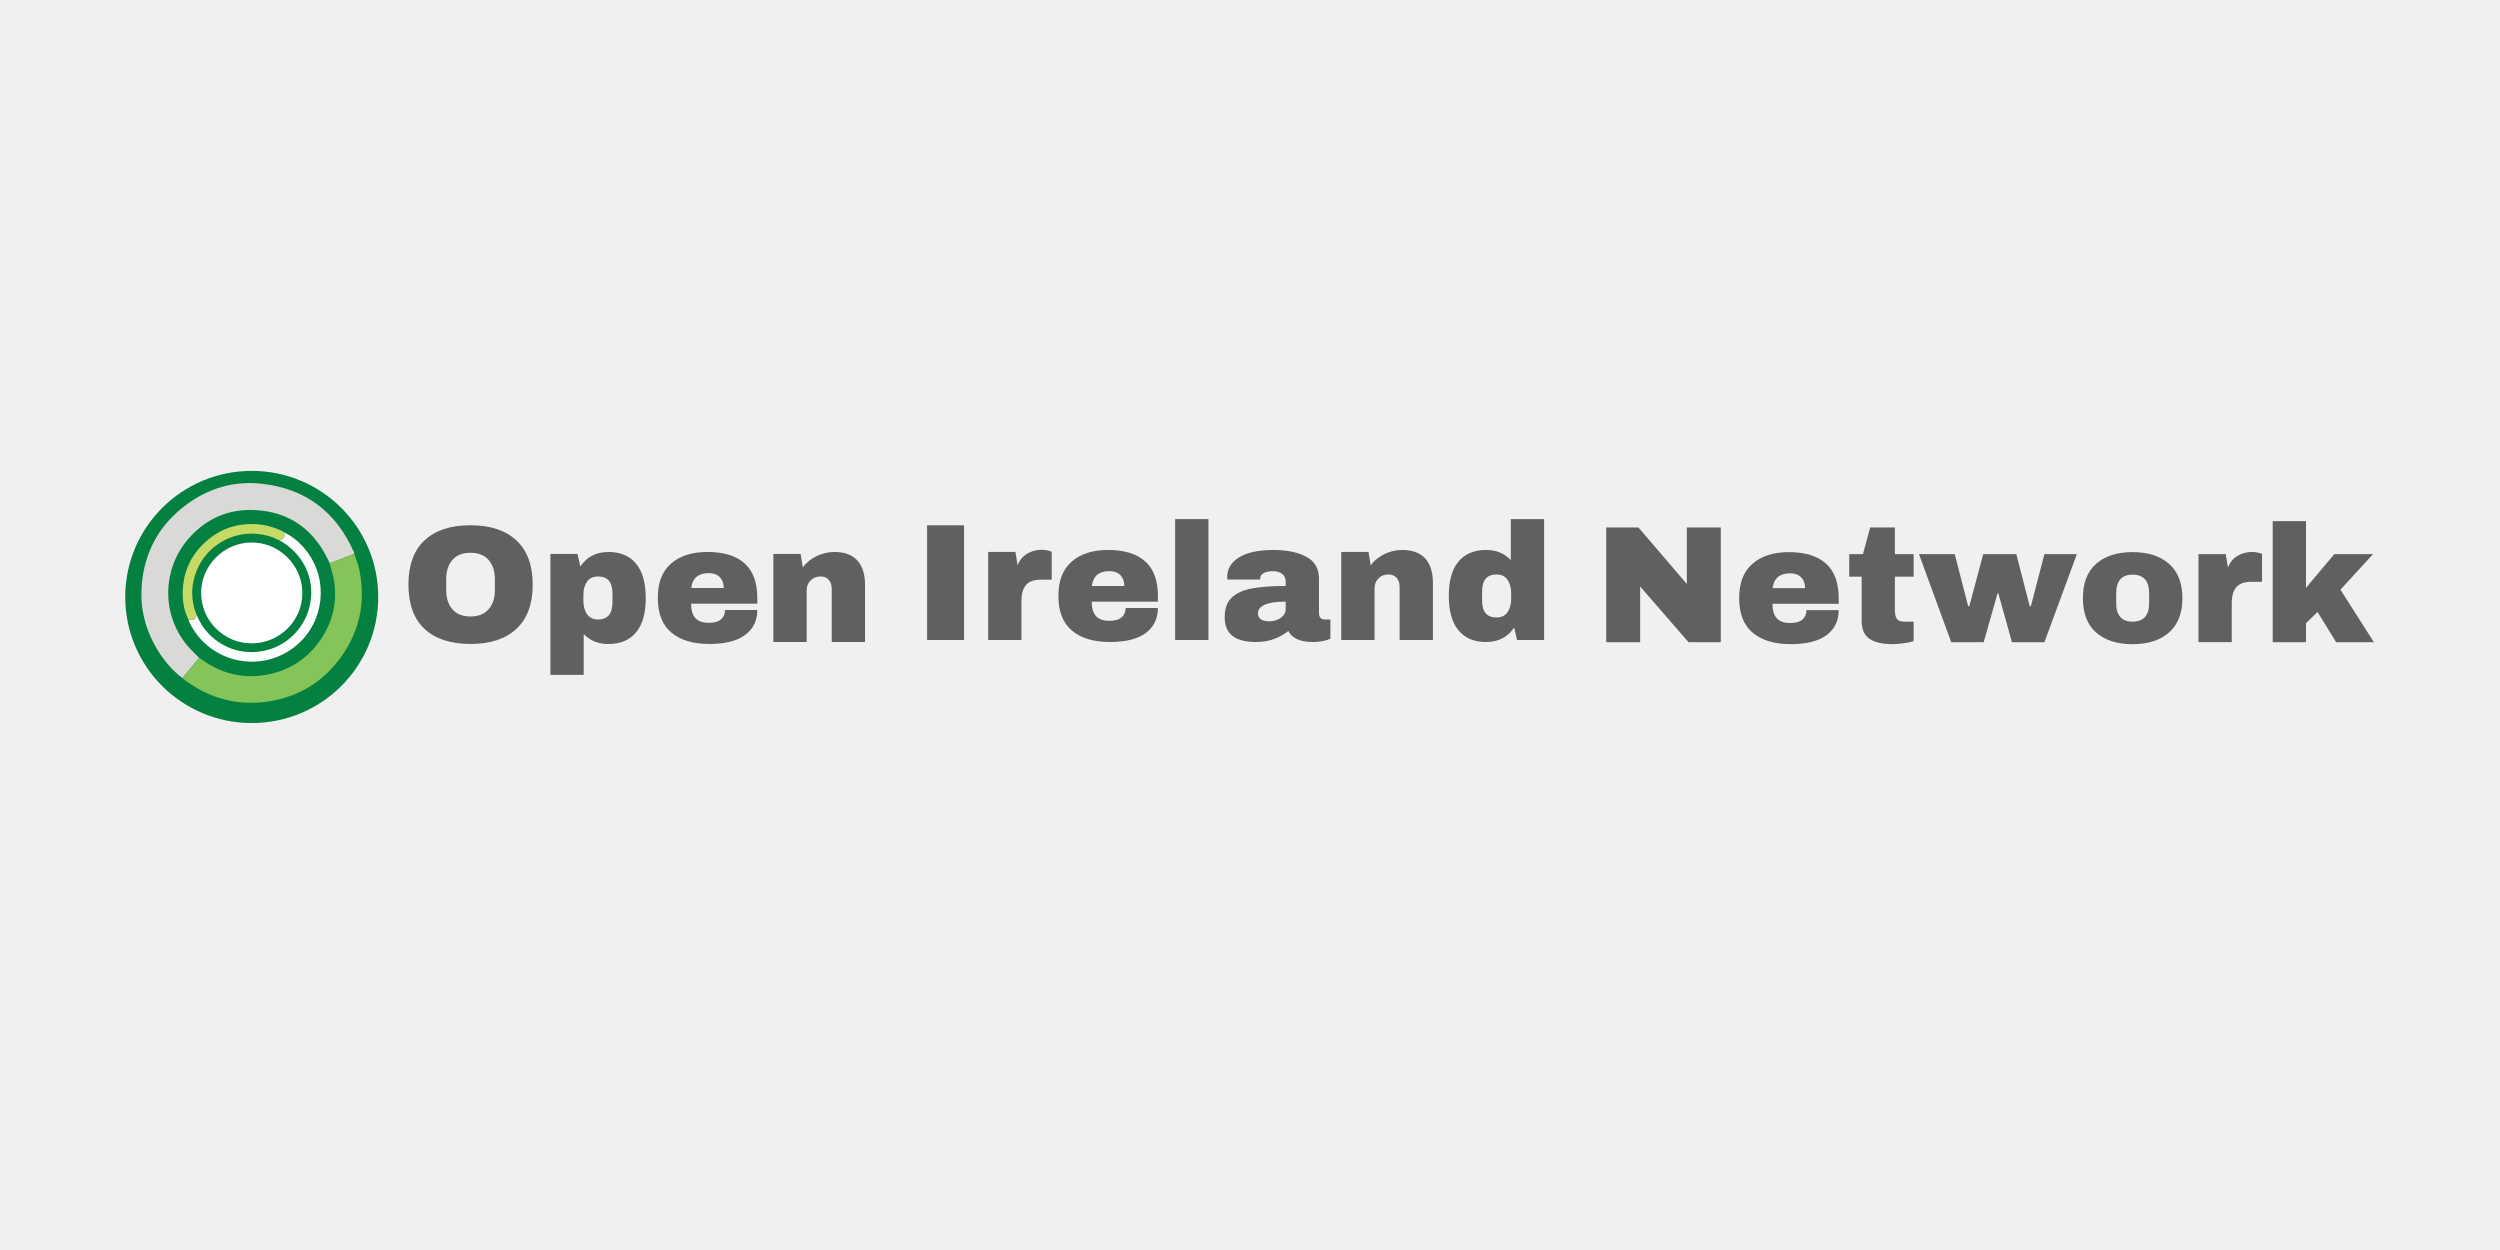
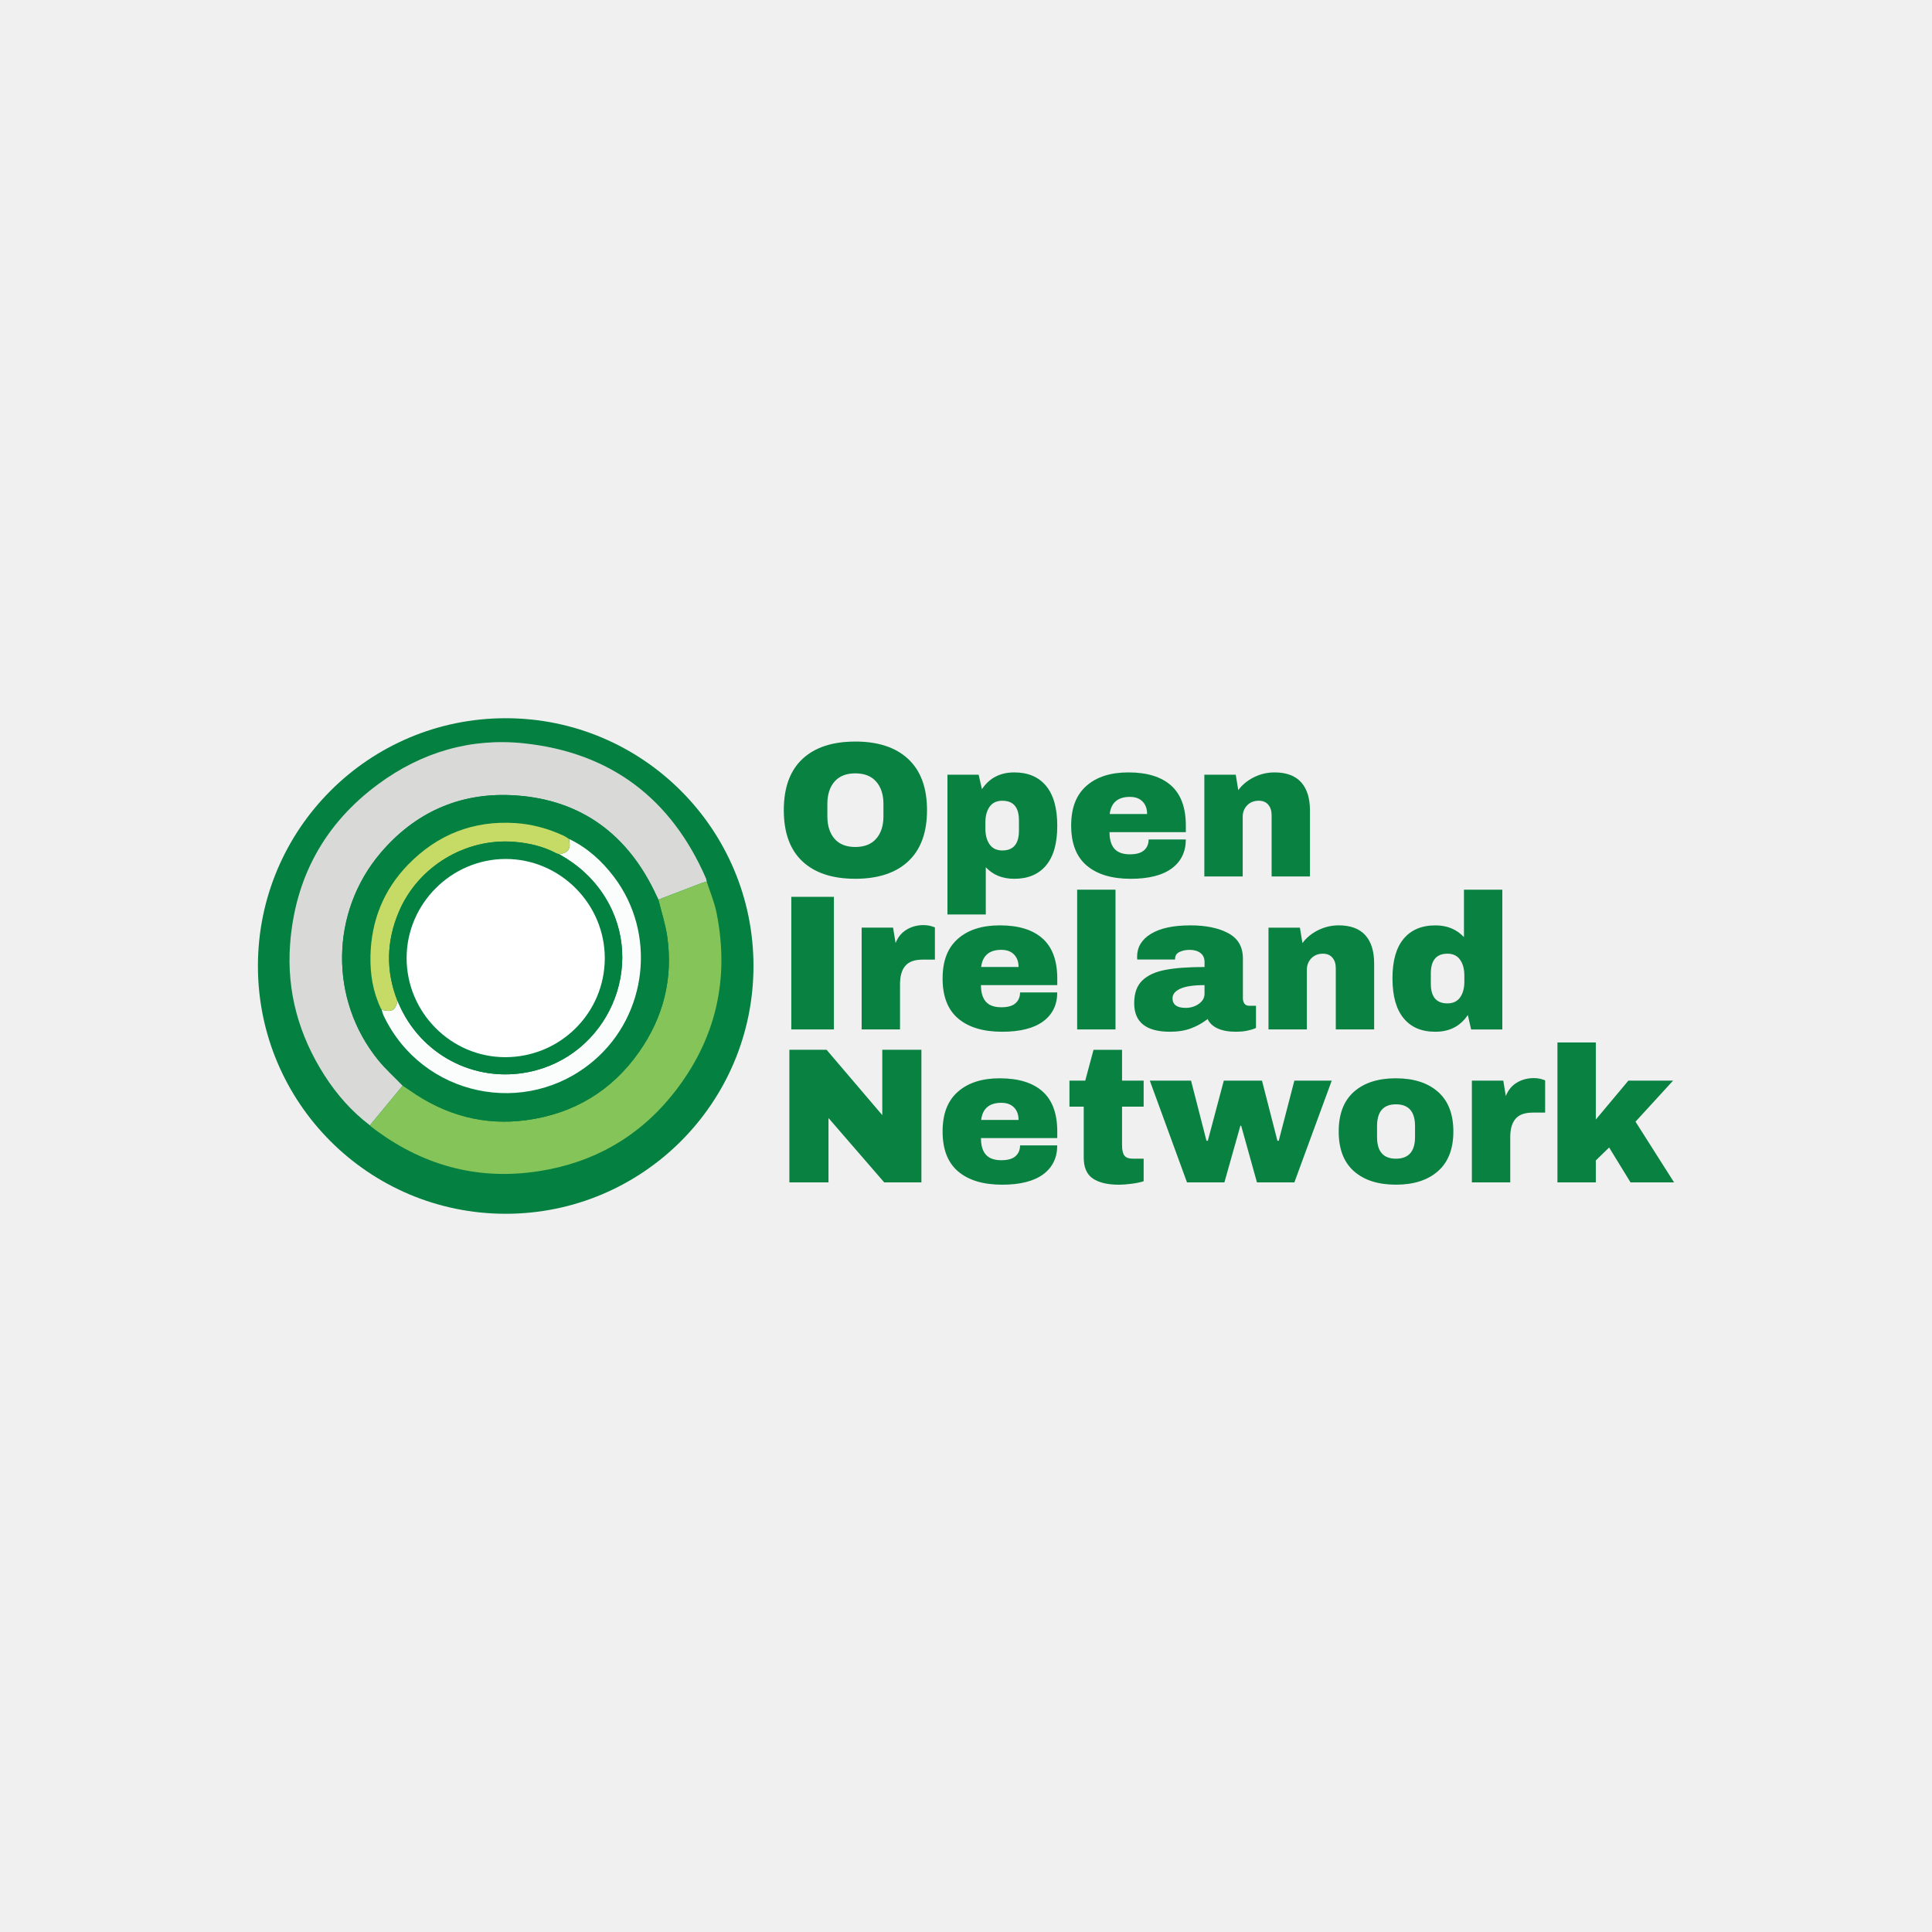
- <svg xmlns="http://www.w3.org/2000/svg" width="300" zoomAndPan="magnify" viewBox="0 0 224.88 112.5" height="150" preserveAspectRatio="xMidYMid meet" version="1.0">
-   <path fill="#048041" d="M 33.98 53.727 C 33.98 59.996 28.883 65.074 22.598 65.074 C 16.309 65.074 11.211 59.996 11.211 53.727 C 11.211 47.461 16.309 42.379 22.598 42.379 C 28.883 42.379 33.98 47.461 33.98 53.727 " fill-opacity="1" fill-rule="nonzero" />
-   <path fill="#d9dad8" d="M 16.359 61.027 C 15.523 60.395 14.836 59.617 14.273 58.742 C 13.098 56.91 12.527 54.902 12.691 52.734 C 12.918 49.688 14.27 47.211 16.746 45.395 C 18.73 43.938 20.988 43.27 23.441 43.531 C 27.418 43.953 30.199 46.055 31.797 49.711 C 31.816 49.758 31.82 49.812 31.832 49.863 C 31.754 49.883 31.672 49.902 31.594 49.93 C 30.934 50.184 30.273 50.438 29.613 50.688 C 29.539 50.531 29.465 50.375 29.387 50.219 C 28.039 47.52 25.84 46.035 22.836 45.902 C 20.445 45.797 18.418 46.711 16.852 48.543 C 14.535 51.258 14.484 55.258 16.734 58.027 C 17.074 58.449 17.488 58.812 17.863 59.203 C 17.363 59.812 16.859 60.418 16.359 61.023 " fill-opacity="1" fill-rule="nonzero" />
-   <path fill="#84c459" d="M 16.359 61.027 C 16.859 60.422 17.363 59.812 17.863 59.207 C 17.977 59.281 18.094 59.355 18.203 59.434 C 19.812 60.555 21.594 61.051 23.543 60.789 C 25.707 60.496 27.461 59.457 28.723 57.668 C 29.84 56.078 30.293 54.309 30.02 52.379 C 29.938 51.809 29.754 51.25 29.613 50.688 C 30.273 50.434 30.934 50.18 31.598 49.93 C 31.672 49.898 31.754 49.883 31.832 49.859 C 31.984 50.332 32.184 50.797 32.281 51.277 C 32.902 54.332 32.25 57.109 30.316 59.551 C 28.734 61.543 26.645 62.734 24.125 63.125 C 21.27 63.566 18.703 62.84 16.422 61.09 C 16.398 61.07 16.379 61.047 16.359 61.023 " fill-opacity="1" fill-rule="nonzero" />
-   <path fill="#fbfcfc" d="M 25.516 47.914 C 26.348 48.309 27.008 48.91 27.562 49.633 C 29.531 52.215 29.125 55.949 26.652 58.059 C 23.539 60.711 18.77 59.707 16.996 56.023 C 16.953 55.93 16.93 55.828 16.895 55.73 C 17.359 55.863 17.535 55.766 17.625 55.32 C 17.641 55.363 17.66 55.406 17.68 55.445 C 18.684 57.789 21.16 59.09 23.656 58.582 C 27.281 57.848 29.098 53.715 27.176 50.594 C 26.645 49.734 25.922 49.09 25.047 48.602 C 25.426 48.57 25.59 48.375 25.52 48.039 C 25.512 48 25.516 47.953 25.512 47.91 " fill-opacity="1" fill-rule="nonzero" />
-   <path fill="#c5db66" d="M 17.625 55.32 C 17.535 55.766 17.359 55.863 16.895 55.73 C 16.895 55.73 16.902 55.73 16.902 55.73 C 16.891 55.715 16.879 55.695 16.863 55.68 C 16.496 54.914 16.363 54.098 16.383 53.262 C 16.422 51.648 16.988 50.238 18.113 49.086 C 19.457 47.707 21.109 47.051 23.055 47.18 C 23.828 47.23 24.559 47.438 25.262 47.758 C 25.332 47.789 25.391 47.836 25.453 47.875 C 25.477 47.887 25.496 47.902 25.516 47.918 L 25.516 47.914 C 25.516 47.957 25.512 48 25.52 48.043 C 25.59 48.375 25.43 48.57 25.047 48.605 C 25.012 48.594 24.973 48.59 24.941 48.574 C 24.336 48.254 23.688 48.098 23.008 48.043 C 20.758 47.855 18.57 49.164 17.688 51.246 C 17.113 52.594 17.082 53.957 17.625 55.324 " fill-opacity="1" fill-rule="nonzero" />
-   <path fill="#ffffff" d="M 22.574 57.902 C 20.086 57.902 18.039 55.855 18.043 53.359 C 18.047 50.875 20.102 48.828 22.594 48.824 C 25.094 48.824 27.156 50.887 27.152 53.379 C 27.145 55.883 25.102 57.902 22.578 57.902 " fill-opacity="1" fill-rule="nonzero" />
-   <path fill="#606060" d="M 42.281 47.273 C 44.066 47.273 45.449 47.73 46.422 48.641 C 47.395 49.551 47.883 50.879 47.883 52.617 C 47.883 54.355 47.395 55.684 46.422 56.594 C 45.449 57.504 44.066 57.957 42.281 57.957 C 40.492 57.957 39.117 57.504 38.148 56.602 C 37.18 55.695 36.699 54.367 36.699 52.617 C 36.699 50.867 37.18 49.539 38.148 48.633 C 39.117 47.727 40.496 47.273 42.281 47.273 M 42.281 49.75 C 41.566 49.75 41.027 49.965 40.656 50.395 C 40.285 50.824 40.098 51.406 40.098 52.137 L 40.098 53.094 C 40.098 53.828 40.285 54.41 40.656 54.836 C 41.027 55.266 41.566 55.484 42.281 55.484 C 42.992 55.484 43.539 55.266 43.914 54.836 C 44.289 54.406 44.48 53.828 44.48 53.094 L 44.48 52.137 C 44.48 51.406 44.289 50.824 43.914 50.395 C 43.539 49.965 42.992 49.75 42.281 49.75 " fill-opacity="1" fill-rule="nonzero" />
-   <path fill="#606060" d="M 54.699 49.676 C 55.773 49.676 56.602 50.027 57.184 50.727 C 57.766 51.43 58.059 52.465 58.059 53.832 C 58.059 55.203 57.766 56.223 57.184 56.918 C 56.602 57.613 55.773 57.961 54.699 57.961 C 53.777 57.961 53.035 57.66 52.473 57.059 L 52.473 60.738 L 49.477 60.738 L 49.477 49.855 L 51.914 49.855 L 52.172 50.984 C 52.75 50.113 53.594 49.68 54.699 49.68 M 53.77 51.883 C 53.324 51.883 52.992 52.039 52.773 52.348 C 52.555 52.66 52.445 53.062 52.445 53.562 L 52.445 54.059 C 52.445 54.559 52.555 54.969 52.773 55.281 C 52.992 55.598 53.324 55.754 53.77 55.754 C 54.629 55.754 55.062 55.238 55.062 54.207 L 55.062 53.414 C 55.062 52.395 54.633 51.883 53.77 51.883 " fill-opacity="1" fill-rule="nonzero" />
-   <path fill="#606060" d="M 63.613 49.676 C 65.066 49.676 66.18 50.016 66.945 50.695 C 67.711 51.379 68.098 52.418 68.098 53.82 L 68.098 54.328 L 62.137 54.328 C 62.137 54.898 62.262 55.328 62.52 55.621 C 62.773 55.91 63.18 56.055 63.73 56.055 C 64.23 56.055 64.598 55.949 64.836 55.738 C 65.074 55.527 65.191 55.25 65.191 54.898 L 68.098 54.898 C 68.098 55.859 67.73 56.609 66.996 57.148 C 66.266 57.691 65.195 57.957 63.793 57.957 C 62.316 57.957 61.172 57.617 60.359 56.93 C 59.547 56.246 59.141 55.207 59.141 53.82 C 59.141 52.43 59.535 51.43 60.328 50.727 C 61.121 50.027 62.215 49.676 63.609 49.676 M 63.73 51.582 C 62.789 51.582 62.262 52.027 62.152 52.918 L 65.074 52.918 C 65.074 52.508 64.953 52.184 64.719 51.941 C 64.48 51.703 64.152 51.582 63.73 51.582 " fill-opacity="1" fill-rule="nonzero" />
-   <path fill="#606060" d="M 75.023 49.676 C 75.945 49.676 76.637 49.934 77.102 50.441 C 77.562 50.953 77.793 51.688 77.793 52.648 L 77.793 57.781 L 74.797 57.781 L 74.797 53.008 C 74.797 52.668 74.707 52.395 74.531 52.191 C 74.359 51.984 74.109 51.883 73.789 51.883 C 73.418 51.883 73.117 52.004 72.887 52.246 C 72.652 52.484 72.539 52.777 72.539 53.129 L 72.539 57.781 L 69.543 57.781 L 69.543 49.855 L 71.996 49.855 L 72.191 51.059 C 72.504 50.637 72.914 50.305 73.422 50.055 C 73.926 49.805 74.461 49.68 75.023 49.68 " fill-opacity="1" fill-rule="nonzero" />
-   <path fill="#606060" d="M 83.379 47.277 L 86.707 47.277 L 86.707 57.598 L 83.379 57.598 Z M 83.379 47.277 " fill-opacity="1" fill-rule="nonzero" />
-   <path fill="#606060" d="M 93.707 49.48 C 93.938 49.48 94.141 49.508 94.324 49.566 C 94.504 49.617 94.594 49.652 94.594 49.664 L 94.594 52.168 L 93.633 52.168 C 93.008 52.168 92.559 52.328 92.285 52.648 C 92.008 52.969 91.871 53.445 91.871 54.074 L 91.871 57.598 L 88.875 57.598 L 88.875 49.676 L 91.328 49.676 L 91.523 50.875 C 91.703 50.414 91.992 50.07 92.383 49.832 C 92.773 49.598 93.215 49.48 93.707 49.48 " fill-opacity="1" fill-rule="nonzero" />
-   <path fill="#606060" d="M 99.668 49.496 C 101.125 49.496 102.234 49.836 103 50.516 C 103.77 51.199 104.152 52.238 104.152 53.641 L 104.152 54.148 L 98.195 54.148 C 98.195 54.719 98.32 55.148 98.574 55.441 C 98.832 55.73 99.234 55.875 99.785 55.875 C 100.289 55.875 100.656 55.77 100.891 55.559 C 101.129 55.352 101.246 55.07 101.246 54.719 L 104.152 54.719 C 104.152 55.68 103.785 56.43 103.055 56.973 C 102.324 57.512 101.254 57.781 99.848 57.781 C 98.371 57.781 97.23 57.438 96.414 56.754 C 95.602 56.066 95.195 55.031 95.195 53.641 C 95.195 52.25 95.594 51.25 96.387 50.547 C 97.18 49.848 98.273 49.496 99.668 49.496 M 99.785 51.402 C 98.844 51.402 98.316 51.848 98.207 52.738 L 101.129 52.738 C 101.129 52.328 101.008 52.004 100.773 51.762 C 100.535 51.523 100.207 51.402 99.785 51.402 " fill-opacity="1" fill-rule="nonzero" />
-   <path fill="#606060" d="M 105.703 46.719 L 108.699 46.719 L 108.699 57.602 L 105.703 57.602 Z M 105.703 46.719 " fill-opacity="1" fill-rule="nonzero" />
-   <path fill="#606060" d="M 114.543 49.496 C 115.754 49.496 116.742 49.699 117.504 50.105 C 118.266 50.512 118.648 51.168 118.648 52.078 L 118.648 55.172 C 118.648 55.34 118.688 55.48 118.77 55.59 C 118.848 55.699 118.969 55.754 119.133 55.754 L 119.676 55.754 L 119.676 57.48 C 119.645 57.5 119.566 57.531 119.441 57.578 C 119.316 57.621 119.137 57.668 118.906 57.711 C 118.676 57.758 118.41 57.781 118.109 57.781 C 117.523 57.781 117.043 57.691 116.668 57.52 C 116.293 57.344 116.035 57.102 115.895 56.789 C 115.512 57.09 115.086 57.328 114.613 57.508 C 114.141 57.688 113.59 57.781 112.957 57.781 C 111.09 57.781 110.16 57.039 110.16 55.559 C 110.16 54.789 110.367 54.199 110.781 53.797 C 111.199 53.391 111.801 53.113 112.582 52.965 C 113.367 52.816 114.391 52.738 115.652 52.738 L 115.652 52.352 C 115.652 52.039 115.543 51.805 115.328 51.645 C 115.113 51.484 114.836 51.406 114.496 51.406 C 114.184 51.406 113.918 51.461 113.691 51.57 C 113.465 51.68 113.352 51.855 113.352 52.094 L 113.352 52.156 L 110.402 52.156 C 110.391 52.105 110.387 52.035 110.387 51.945 C 110.387 51.195 110.742 50.598 111.461 50.16 C 112.18 49.719 113.203 49.5 114.543 49.5 M 115.652 54.148 C 114.801 54.148 114.172 54.242 113.766 54.426 C 113.359 54.613 113.156 54.859 113.156 55.168 C 113.156 55.672 113.496 55.918 114.18 55.918 C 114.57 55.918 114.914 55.812 115.211 55.605 C 115.504 55.395 115.652 55.133 115.652 54.824 Z M 115.652 54.148 " fill-opacity="1" fill-rule="nonzero" />
-   <path fill="#606060" d="M 126.133 49.496 C 127.055 49.496 127.746 49.754 128.211 50.262 C 128.672 50.773 128.902 51.508 128.902 52.469 L 128.902 57.598 L 125.906 57.598 L 125.906 52.828 C 125.906 52.488 125.816 52.215 125.641 52.012 C 125.465 51.805 125.219 51.703 124.898 51.703 C 124.527 51.703 124.227 51.824 123.992 52.066 C 123.762 52.305 123.648 52.598 123.648 52.949 L 123.648 57.602 L 120.652 57.602 L 120.652 49.676 L 123.105 49.676 L 123.301 50.875 C 123.613 50.457 124.023 50.125 124.527 49.871 C 125.035 49.625 125.57 49.496 126.133 49.496 " fill-opacity="1" fill-rule="nonzero" />
-   <path fill="#606060" d="M 136.473 57.602 L 136.215 56.473 C 135.633 57.344 134.793 57.781 133.688 57.781 C 132.582 57.781 131.785 57.43 131.203 56.73 C 130.621 56.031 130.332 54.996 130.332 53.625 C 130.332 52.254 130.621 51.234 131.203 50.543 C 131.785 49.844 132.613 49.496 133.688 49.496 C 134.602 49.496 135.344 49.801 135.914 50.414 L 135.914 46.719 L 138.91 46.719 L 138.91 57.598 L 136.473 57.598 Z M 134.621 51.703 C 133.758 51.703 133.328 52.219 133.328 53.246 L 133.328 54.043 C 133.328 55.062 133.758 55.574 134.621 55.574 C 135.062 55.574 135.395 55.418 135.613 55.109 C 135.832 54.797 135.945 54.395 135.945 53.895 L 135.945 53.398 C 135.945 52.898 135.832 52.488 135.613 52.176 C 135.395 51.859 135.062 51.703 134.621 51.703 " fill-opacity="1" fill-rule="nonzero" />
-   <path fill="#606060" d="M 151.906 57.797 L 147.555 52.785 L 147.555 57.797 L 144.5 57.797 L 144.5 47.473 L 147.402 47.473 L 151.754 52.559 L 151.754 47.473 L 154.809 47.473 L 154.809 57.797 Z M 151.906 57.797 " fill-opacity="1" fill-rule="nonzero" />
-   <path fill="#606060" d="M 160.938 49.691 C 162.391 49.691 163.504 50.035 164.27 50.715 C 165.039 51.395 165.422 52.434 165.422 53.836 L 165.422 54.344 L 159.461 54.344 C 159.461 54.914 159.59 55.344 159.844 55.637 C 160.102 55.926 160.504 56.07 161.055 56.07 C 161.555 56.07 161.926 55.965 162.16 55.754 C 162.398 55.547 162.516 55.266 162.516 54.914 L 165.422 54.914 C 165.422 55.875 165.055 56.625 164.324 57.168 C 163.59 57.707 162.523 57.973 161.117 57.973 C 159.641 57.973 158.496 57.633 157.684 56.945 C 156.871 56.262 156.465 55.227 156.465 53.836 C 156.465 52.445 156.859 51.445 157.656 50.746 C 158.449 50.043 159.543 49.691 160.938 49.691 M 161.055 51.598 C 160.113 51.598 159.586 52.043 159.477 52.934 L 162.398 52.934 C 162.398 52.523 162.277 52.199 162.043 51.961 C 161.805 51.719 161.477 51.598 161.055 51.598 " fill-opacity="1" fill-rule="nonzero" />
-   <path fill="#606060" d="M 172.168 49.871 L 172.168 51.898 L 170.48 51.898 L 170.48 54.914 C 170.48 55.273 170.539 55.535 170.66 55.703 C 170.781 55.867 171.004 55.949 171.324 55.949 L 172.168 55.949 L 172.168 57.703 C 171.926 57.785 171.613 57.848 171.234 57.898 C 170.852 57.949 170.52 57.973 170.238 57.973 C 169.355 57.973 168.676 57.812 168.199 57.496 C 167.723 57.176 167.488 56.629 167.488 55.859 L 167.488 51.898 L 166.371 51.898 L 166.371 49.871 L 167.605 49.871 L 168.254 47.473 L 170.48 47.473 L 170.48 49.871 Z M 172.168 49.871 " fill-opacity="1" fill-rule="nonzero" />
-   <path fill="#606060" d="M 181.016 57.797 L 179.785 53.383 L 179.723 53.383 L 178.473 57.797 L 175.551 57.797 L 172.648 49.871 L 175.867 49.871 L 177.074 54.555 L 177.18 54.555 L 178.43 49.871 L 181.41 49.871 L 182.613 54.555 L 182.719 54.555 L 183.938 49.871 L 186.859 49.871 L 183.938 57.797 Z M 181.016 57.797 " fill-opacity="1" fill-rule="nonzero" />
-   <path fill="#606060" d="M 191.871 49.691 C 193.266 49.691 194.363 50.047 195.16 50.75 C 195.957 51.457 196.355 52.484 196.355 53.836 C 196.355 55.188 195.957 56.215 195.16 56.918 C 194.359 57.625 193.266 57.977 191.871 57.977 C 190.48 57.977 189.383 57.625 188.59 56.926 C 187.797 56.227 187.402 55.195 187.402 53.836 C 187.402 52.473 187.797 51.445 188.59 50.746 C 189.383 50.043 190.477 49.691 191.871 49.691 M 191.871 51.719 C 190.887 51.719 190.398 52.281 190.398 53.414 L 190.398 54.27 C 190.398 55.391 190.887 55.949 191.871 55.949 C 192.855 55.949 193.363 55.391 193.363 54.27 L 193.363 53.414 C 193.363 52.281 192.863 51.719 191.871 51.719 " fill-opacity="1" fill-rule="nonzero" />
-   <path fill="#606060" d="M 202.633 49.676 C 202.863 49.676 203.07 49.703 203.254 49.762 C 203.434 49.816 203.523 49.848 203.523 49.859 L 203.523 52.363 L 202.559 52.363 C 201.938 52.363 201.488 52.523 201.211 52.844 C 200.938 53.164 200.797 53.641 200.797 54.27 L 200.797 57.793 L 197.801 57.793 L 197.801 49.871 L 200.254 49.871 L 200.453 51.07 C 200.633 50.613 200.918 50.266 201.309 50.031 C 201.699 49.793 202.145 49.676 202.633 49.676 " fill-opacity="1" fill-rule="nonzero" />
-   <path fill="#606060" d="M 210.027 49.871 L 213.516 49.871 L 210.582 53.07 L 213.59 57.797 L 210.191 57.797 L 208.52 55.078 L 207.48 56.086 L 207.48 57.797 L 204.484 57.797 L 204.484 46.902 L 207.48 46.902 L 207.48 52.902 Z M 210.027 49.871 " fill-opacity="1" fill-rule="nonzero" />
+ <svg xmlns="http://www.w3.org/2000/svg" id="Layer_1" data-name="Layer 1" viewBox="0 0 1080 1080">
+   <defs>
+     <style>
+       .cls-1 {
+         fill: #d9dad8;
+       }
+ 
+       .cls-2 {
+         fill: #048041;
+       }
+ 
+       .cls-3 {
+         fill: #fbfcfc;
+       }
+ 
+       .cls-4 {
+         fill: #39b44a;
+       }
+ 
+       .cls-5 {
+         fill: #fff;
+       }
+ 
+       .cls-6 {
+         fill: #84c459;
+       }
+ 
+       .cls-7 {
+         fill: #c5db66;
+       }
+ 
+       .cls-8 {
+         fill: #088141;
+       }
+ 
+       .cls-9 {
+         fill: #028141;
+       }
+     </style>
+   </defs>
+   <path class="cls-4" d="M229.6,609.24c-.31-.67-.62-1.33-.93-2,.31.67.62,1.33.93,2" />
+   <g>
+     <path class="cls-2" d="M421.2,540c0,76.5-62.01,138.51-138.51,138.51s-138.51-62.01-138.51-138.51,62.01-138.51,138.51-138.51,138.51,62.01,138.51,138.51" />
+     <path class="cls-2" d="M206.79,629.07c.25.27.47.57.76.79,27.77,21.39,58.98,30.26,93.74,24.83,30.63-4.78,56.06-19.29,75.3-43.62,23.56-29.8,31.47-63.7,23.93-100.98-1.19-5.89-3.61-11.53-5.46-17.29-.13-.61-.17-1.27-.42-1.83-19.43-44.62-53.29-70.27-101.65-75.45-29.84-3.19-57.31,4.96-81.47,22.76-30.11,22.18-46.59,52.38-49.35,89.59-1.96,26.45,4.95,50.97,19.26,73.29,6.86,10.7,15.19,20.17,25.37,27.9" />
+     <path class="cls-1" d="M206.79,629.07c-10.18-7.73-18.51-17.2-25.37-27.9-14.31-22.32-21.21-46.85-19.26-73.29,2.76-37.22,19.23-67.41,49.35-89.59,24.16-17.8,51.63-25.95,81.47-22.76,48.36,5.17,82.23,30.82,101.65,75.45.25.56.28,1.22.42,1.83-.96.28-1.95.48-2.89.84-8.05,3.07-16.08,6.17-24.12,9.26-.91-1.91-1.8-3.83-2.74-5.72-16.4-32.97-43.15-51.08-79.73-52.69-29.06-1.28-53.72,9.86-72.77,32.23-28.22,33.16-28.83,81.96-1.44,115.79,4.16,5.13,9.15,9.59,13.75,14.36-6.11,7.4-12.22,14.8-18.33,22.19" />
+     <path class="cls-6" d="M206.79,629.07c6.11-7.4,12.22-14.8,18.33-22.19,1.37.91,2.77,1.79,4.12,2.74,19.56,13.72,41.24,19.75,64.94,16.55,26.35-3.55,47.67-16.23,63.03-38.09,13.61-19.36,19.13-40.98,15.78-64.52-.99-6.98-3.26-13.77-4.94-20.65,8.04-3.09,16.08-6.19,24.12-9.26.93-.36,1.92-.56,2.89-.84,1.85,5.75,4.27,11.4,5.46,17.28,7.53,37.28-.37,71.18-23.93,100.98-19.24,24.33-44.67,38.85-75.3,43.62-34.76,5.42-65.97-3.44-93.74-24.83-.29-.22-.51-.53-.76-.79" />
+     <path class="cls-2" d="M368.05,502.91c1.68,6.88,3.95,13.68,4.94,20.65,3.35,23.53-2.18,45.15-15.78,64.52-15.36,21.86-36.68,34.54-63.03,38.09-23.69,3.2-45.38-2.83-64.94-16.55-1.35-.95-2.74-1.82-4.12-2.74-4.6-4.77-9.59-9.23-13.75-14.36-27.4-33.82-26.78-82.63,1.44-115.79,19.04-22.38,43.71-33.51,72.77-32.23,36.59,1.61,63.34,19.73,79.73,52.69.94,1.89,1.83,3.81,2.74,5.72" />
+     <path class="cls-2" d="M318.21,469.08c-.25-.17-.5-.35-.75-.52-.78-.47-1.52-1.03-2.34-1.41-8.54-3.92-17.45-6.43-26.86-7.05-23.65-1.57-43.74,6.41-60.12,23.23-13.69,14.07-20.58,31.3-21.03,50.96-.23,10.23,1.38,20.17,5.84,29.51.16.22.32.43.48.65l-.1-.03c.41,1.2.7,2.46,1.25,3.6,21.56,44.94,79.58,57.19,117.44,24.81,30.09-25.73,35.04-71.33,11.08-102.81-6.72-8.83-14.79-16.16-24.91-21.01l.02.06Z" />
+     <path class="cls-3" d="M318.19,469.02c10.11,4.85,18.18,12.18,24.91,21.01,23.96,31.48,19.01,77.08-11.08,102.81-37.86,32.38-95.88,20.13-117.44-24.81-.55-1.14-.84-2.4-1.25-3.6,5.64,1.63,7.78.43,8.86-4.97.22.5.45,1,.67,1.51,12.25,28.61,42.35,44.47,72.72,38.29,44.1-8.96,66.22-59.41,42.82-97.48-6.45-10.49-15.23-18.37-25.88-24.32,4.63-.42,6.61-2.79,5.77-6.86-.11-.51-.06-1.05-.09-1.58" />
+     <path class="cls-7" d="M222.18,559.46c-1.08,5.4-3.22,6.6-8.86,4.97,0,0,.1.03.09.03-.16-.22-.32-.43-.48-.65-4.46-9.34-6.07-19.28-5.84-29.51.45-19.66,7.34-36.89,21.03-50.96,16.38-16.83,36.47-24.8,60.12-23.23,9.42.63,18.32,3.13,26.86,7.05.82.38,1.56.93,2.34,1.41.25.17.5.35.75.52l-.02-.06c.03.53-.02,1.07.09,1.58.84,4.07-1.14,6.43-5.77,6.86-.44-.12-.91-.16-1.3-.36-7.36-3.92-15.26-5.8-23.52-6.49-27.37-2.28-53.97,13.7-64.72,39.11-6.96,16.44-7.37,33.06-.78,49.75" />
+     <path class="cls-3" d="M318.21,469.08c-.25-.17-.5-.34-.75-.52.25.17.5.35.75.52" />
+     <path class="cls-3" d="M212.94,563.81c.16.22.32.43.48.65-.16-.22-.32-.43-.48-.65" />
+     <path class="cls-9" d="M222.18,559.46c-6.59-16.69-6.18-33.31.78-49.75,10.76-25.41,37.35-41.39,64.72-39.11,8.26.69,16.16,2.57,23.52,6.49.39.21.87.25,1.3.36,10.65,5.95,19.44,13.83,25.88,24.32,23.41,38.07,1.28,88.52-42.82,97.48-30.37,6.17-60.47-9.68-72.72-38.29-.22-.51-.45-1.01-.67-1.51" />
+     <path class="cls-9" d="M282.44,590.97c30.73,0,55.57-24.65,55.65-55.23.08-30.44-25.02-55.6-55.42-55.57-30.34.03-55.32,25.01-55.36,55.35-.04,30.44,24.83,55.44,55.14,55.45" />
+     <path class="cls-5" d="M282.44,590.97c-30.31,0-55.17-25.01-55.14-55.45.04-30.34,25.02-55.32,55.36-55.35,30.4-.03,55.5,25.13,55.42,55.57-.08,30.58-24.92,55.23-55.65,55.23" />
+     <path class="cls-8" d="M478.11,414.53c12.79,0,22.67,3.27,29.64,9.82,6.97,6.54,10.46,16.05,10.46,28.54s-3.49,22.02-10.46,28.55c-6.97,6.54-16.85,9.8-29.64,9.8s-22.64-3.25-29.57-9.75c-6.93-6.5-10.39-16.03-10.39-28.6s3.46-22.1,10.39-28.6c6.93-6.5,16.79-9.75,29.57-9.75M478.11,432.31c-5.1,0-8.97,1.55-11.63,4.63-2.66,3.09-3.98,7.26-3.98,12.5v6.89c0,5.25,1.33,9.43,3.98,12.51,2.65,3.09,6.53,4.63,11.63,4.63s9-1.54,11.69-4.63c2.7-3.09,4.05-7.26,4.05-12.51v-6.89c0-5.24-1.35-9.41-4.05-12.5-2.69-3.09-6.59-4.63-11.69-4.63" />
+     <path class="cls-8" d="M567,431.78c7.68,0,13.6,2.52,17.76,7.54,4.17,5.03,6.26,12.46,6.26,22.3s-2.09,17.15-6.26,22.15c-4.16,4.98-10.08,7.48-17.76,7.48-6.62,0-11.93-2.15-15.94-6.46v26.4h-21.44v-78.12h17.45l1.84,8.08c4.16-6.24,10.19-9.37,18.1-9.37M560.33,447.62c-3.17,0-5.55,1.12-7.13,3.35-1.57,2.22-2.36,5.13-2.36,8.72v3.56c0,3.59.79,6.52,2.36,8.78,1.58,2.25,3.96,3.38,7.13,3.38,6.18,0,9.27-3.7,9.27-11.09v-5.7c0-7.33-3.09-10.99-9.27-10.99" />
+     <path class="cls-8" d="M630.79,431.78c10.41,0,18.37,2.44,23.85,7.33,5.5,4.88,8.25,12.36,8.25,22.42v3.66h-42.66c0,4.09.91,7.18,2.74,9.27,1.83,2.07,4.72,3.11,8.67,3.11,3.59,0,6.23-.75,7.91-2.26,1.69-1.51,2.54-3.52,2.54-6.04h20.79c0,6.9-2.62,12.29-7.86,16.18-5.24,3.87-12.89,5.8-22.95,5.8-10.56,0-18.75-2.46-24.57-7.38-5.81-4.92-8.71-12.37-8.71-22.35s2.83-17.17,8.51-22.2c5.67-5.03,13.5-7.54,23.49-7.54M631.64,445.46c-6.75,0-10.52,3.19-11.31,9.59h20.91c0-2.94-.85-5.27-2.54-6.99-1.68-1.73-4.04-2.59-7.06-2.59" />
+     <path class="cls-8" d="M712.46,431.78c6.61,0,11.57,1.84,14.87,5.5,3.3,3.66,4.95,8.93,4.95,15.82v36.85h-21.44v-34.26c0-2.44-.63-4.4-1.89-5.87-1.25-1.47-3.02-2.21-5.32-2.21-2.66,0-4.81.87-6.47,2.59-1.65,1.72-2.48,3.83-2.48,6.34v33.41h-21.45v-56.89h17.56l1.41,8.62c2.23-3.01,5.16-5.41,8.78-7.21,3.62-1.79,7.45-2.69,11.48-2.69" />
+     <rect class="cls-8" x="442.34" y="501.34" width="23.82" height="74.12" />
+     <path class="cls-8" d="M516.26,517.16c1.65,0,3.12.2,4.42.6,1.29.39,1.94.63,1.94.7v17.98h-6.89c-4.46,0-7.68,1.15-9.65,3.46-1.97,2.3-2.96,5.7-2.96,10.22v25.32h-21.45v-56.89h17.56l1.41,8.61c1.29-3.3,3.34-5.79,6.14-7.48,2.8-1.69,5.96-2.54,9.49-2.54" />
+     <path class="cls-8" d="M558.92,517.28c10.41,0,18.37,2.44,23.85,7.33,5.5,4.88,8.25,12.36,8.25,22.42v3.66h-42.66c0,4.09.91,7.18,2.74,9.27,1.83,2.07,4.72,3.11,8.67,3.11,3.59,0,6.23-.75,7.91-2.26,1.69-1.5,2.54-3.52,2.54-6.04h20.79c0,6.9-2.62,12.3-7.86,16.18-5.24,3.87-12.89,5.8-22.95,5.8-10.56,0-18.75-2.46-24.57-7.38-5.81-4.92-8.71-12.37-8.71-22.35s2.83-17.17,8.51-22.2c5.67-5.03,13.5-7.54,23.49-7.54M559.78,530.96c-6.75,0-10.52,3.2-11.31,9.59h20.91c0-2.95-.85-5.27-2.54-6.99-1.69-1.73-4.04-2.59-7.06-2.59" />
+     <rect class="cls-8" x="602.14" y="497.34" width="21.43" height="78.12" />
+     <path class="cls-8" d="M665.38,517.28c8.69,0,15.76,1.45,21.21,4.37,5.46,2.91,8.2,7.64,8.2,14.17v22.2c0,1.22.28,2.22.85,3.01.58.79,1.44,1.19,2.59,1.19h3.88v12.38c-.21.15-.77.38-1.67.7-.89.32-2.17.64-3.83.97-1.65.32-3.55.48-5.7.48-4.17,0-7.61-.63-10.3-1.87-2.69-1.26-4.53-3-5.54-5.24-2.74,2.15-5.79,3.88-9.17,5.17-3.37,1.29-7.32,1.94-11.84,1.94-13.36,0-20.04-5.31-20.04-15.94,0-5.53,1.49-9.75,4.47-12.66,2.99-2.91,7.28-4.9,12.88-5.97,5.61-1.08,12.94-1.62,21.98-1.62v-2.79c0-2.23-.78-3.92-2.32-5.07-1.54-1.15-3.53-1.72-5.97-1.72-2.22,0-4.14.4-5.75,1.19-1.62.79-2.43,2.05-2.43,3.76v.43h-21.13c-.07-.35-.1-.86-.1-1.51,0-5.39,2.56-9.66,7.7-12.81,5.14-3.17,12.49-4.75,22.05-4.75M673.34,550.69c-6.1,0-10.6.66-13.52,1.99-2.91,1.33-4.37,3.11-4.37,5.34,0,3.59,2.44,5.39,7.33,5.39,2.8,0,5.26-.75,7.38-2.26,2.12-1.51,3.18-3.39,3.18-5.62v-4.83Z" />
+     <path class="cls-8" d="M748.34,517.28c6.61,0,11.57,1.84,14.87,5.5,3.3,3.66,4.95,8.93,4.95,15.83v36.85h-21.45v-34.26c0-2.44-.63-4.4-1.89-5.87-1.25-1.47-3.02-2.21-5.32-2.21-2.65,0-4.81.87-6.47,2.59-1.65,1.72-2.48,3.83-2.48,6.34v33.41h-21.45v-56.89h17.56l1.41,8.61c2.23-3.01,5.16-5.41,8.78-7.21,3.62-1.79,7.45-2.69,11.48-2.69" />
+     <path class="cls-8" d="M822.36,575.46l-1.84-8.08c-4.16,6.25-10.2,9.37-18.1,9.37s-13.61-2.51-17.78-7.53c-4.16-5.03-6.24-12.47-6.24-22.31s2.08-17.15,6.24-22.13c4.17-4.99,10.09-7.49,17.78-7.49,6.53,0,11.85,2.19,15.94,6.57v-26.51h21.45v78.12h-17.45ZM809.11,533.12c-6.18,0-9.27,3.7-9.27,11.09v5.7c0,7.33,3.09,10.99,9.27,10.99,3.15,0,5.52-1.11,7.09-3.33,1.58-2.23,2.38-5.14,2.38-8.73v-3.55c0-3.6-.79-6.53-2.38-8.78-1.57-2.26-3.94-3.4-7.09-3.4" />
+     <polygon class="cls-8" points="494.28 660.96 463.13 624.98 463.13 660.96 441.27 660.96 441.27 586.84 462.06 586.84 493.2 623.36 493.2 586.84 515.07 586.84 515.07 660.96 494.28 660.96" />
+     <path class="cls-8" d="M558.92,602.78c10.41,0,18.37,2.44,23.85,7.33,5.5,4.88,8.25,12.36,8.25,22.42v3.66h-42.66c0,4.09.91,7.18,2.74,9.27,1.83,2.08,4.72,3.11,8.67,3.11,3.59,0,6.23-.75,7.91-2.26,1.69-1.51,2.54-3.52,2.54-6.04h20.79c0,6.9-2.62,12.29-7.86,16.18-5.24,3.87-12.89,5.8-22.95,5.8-10.56,0-18.75-2.46-24.57-7.38-5.81-4.92-8.71-12.36-8.71-22.35s2.83-17.17,8.51-22.2c5.67-5.03,13.5-7.55,23.49-7.55M559.78,616.47c-6.75,0-10.52,3.19-11.31,9.59h20.91c0-2.94-.85-5.27-2.54-6.99-1.69-1.73-4.04-2.59-7.06-2.59" />
+     <path class="cls-8" d="M639.31,604.07v14.55h-12.08v21.65c0,2.59.43,4.48,1.29,5.67.87,1.18,2.45,1.77,4.75,1.77h6.04v12.6c-1.73.58-3.96,1.05-6.69,1.41-2.72.35-5.09.54-7.11.54-6.32,0-11.19-1.15-14.6-3.45-3.4-2.3-5.1-6.21-5.1-11.74v-28.44h-7.98v-14.55h8.83l4.63-17.23h15.94v17.23h12.08Z" />
+     <polygon class="cls-8" points="702.65 660.96 693.82 629.28 693.38 629.28 684.45 660.96 663.54 660.96 642.75 604.07 665.8 604.07 674.43 637.69 675.18 637.69 684.12 604.07 705.46 604.07 714.08 637.69 714.83 637.69 723.56 604.07 744.45 604.07 723.56 660.96 702.65 660.96" />
+     <path class="cls-8" d="M780.34,602.78c9.98,0,17.82,2.53,23.54,7.59,5.71,5.06,8.56,12.45,8.56,22.15s-2.86,17.07-8.56,22.13c-5.71,5.06-13.56,7.59-23.54,7.59s-17.81-2.51-23.49-7.53c-5.68-5.03-8.51-12.43-8.51-22.2s2.84-17.17,8.51-22.2c5.67-5.03,13.5-7.54,23.49-7.54M780.34,617.32c-7.04,0-10.56,4.06-10.56,12.18v6.14c0,8.05,3.52,12.08,10.56,12.08s10.67-4.02,10.67-12.08v-6.14c0-8.12-3.56-12.18-10.67-12.18" />
+     <path class="cls-8" d="M857.38,602.67c1.65,0,3.12.2,4.42.6,1.29.39,1.94.63,1.94.7v17.98h-6.89c-4.46,0-7.68,1.15-9.65,3.46-1.97,2.3-2.96,5.7-2.96,10.22v25.33h-21.45v-56.89h17.56l1.41,8.62c1.29-3.3,3.34-5.79,6.14-7.48,2.8-1.69,5.96-2.54,9.48-2.54" />
+     <polygon class="cls-8" points="910.28 604.07 935.27 604.07 914.26 627.02 935.81 660.96 911.47 660.96 899.51 641.46 892.07 648.69 892.07 660.96 870.62 660.96 870.62 582.74 892.07 582.74 892.07 625.83 910.28 604.07" />
+   </g>
</svg>
